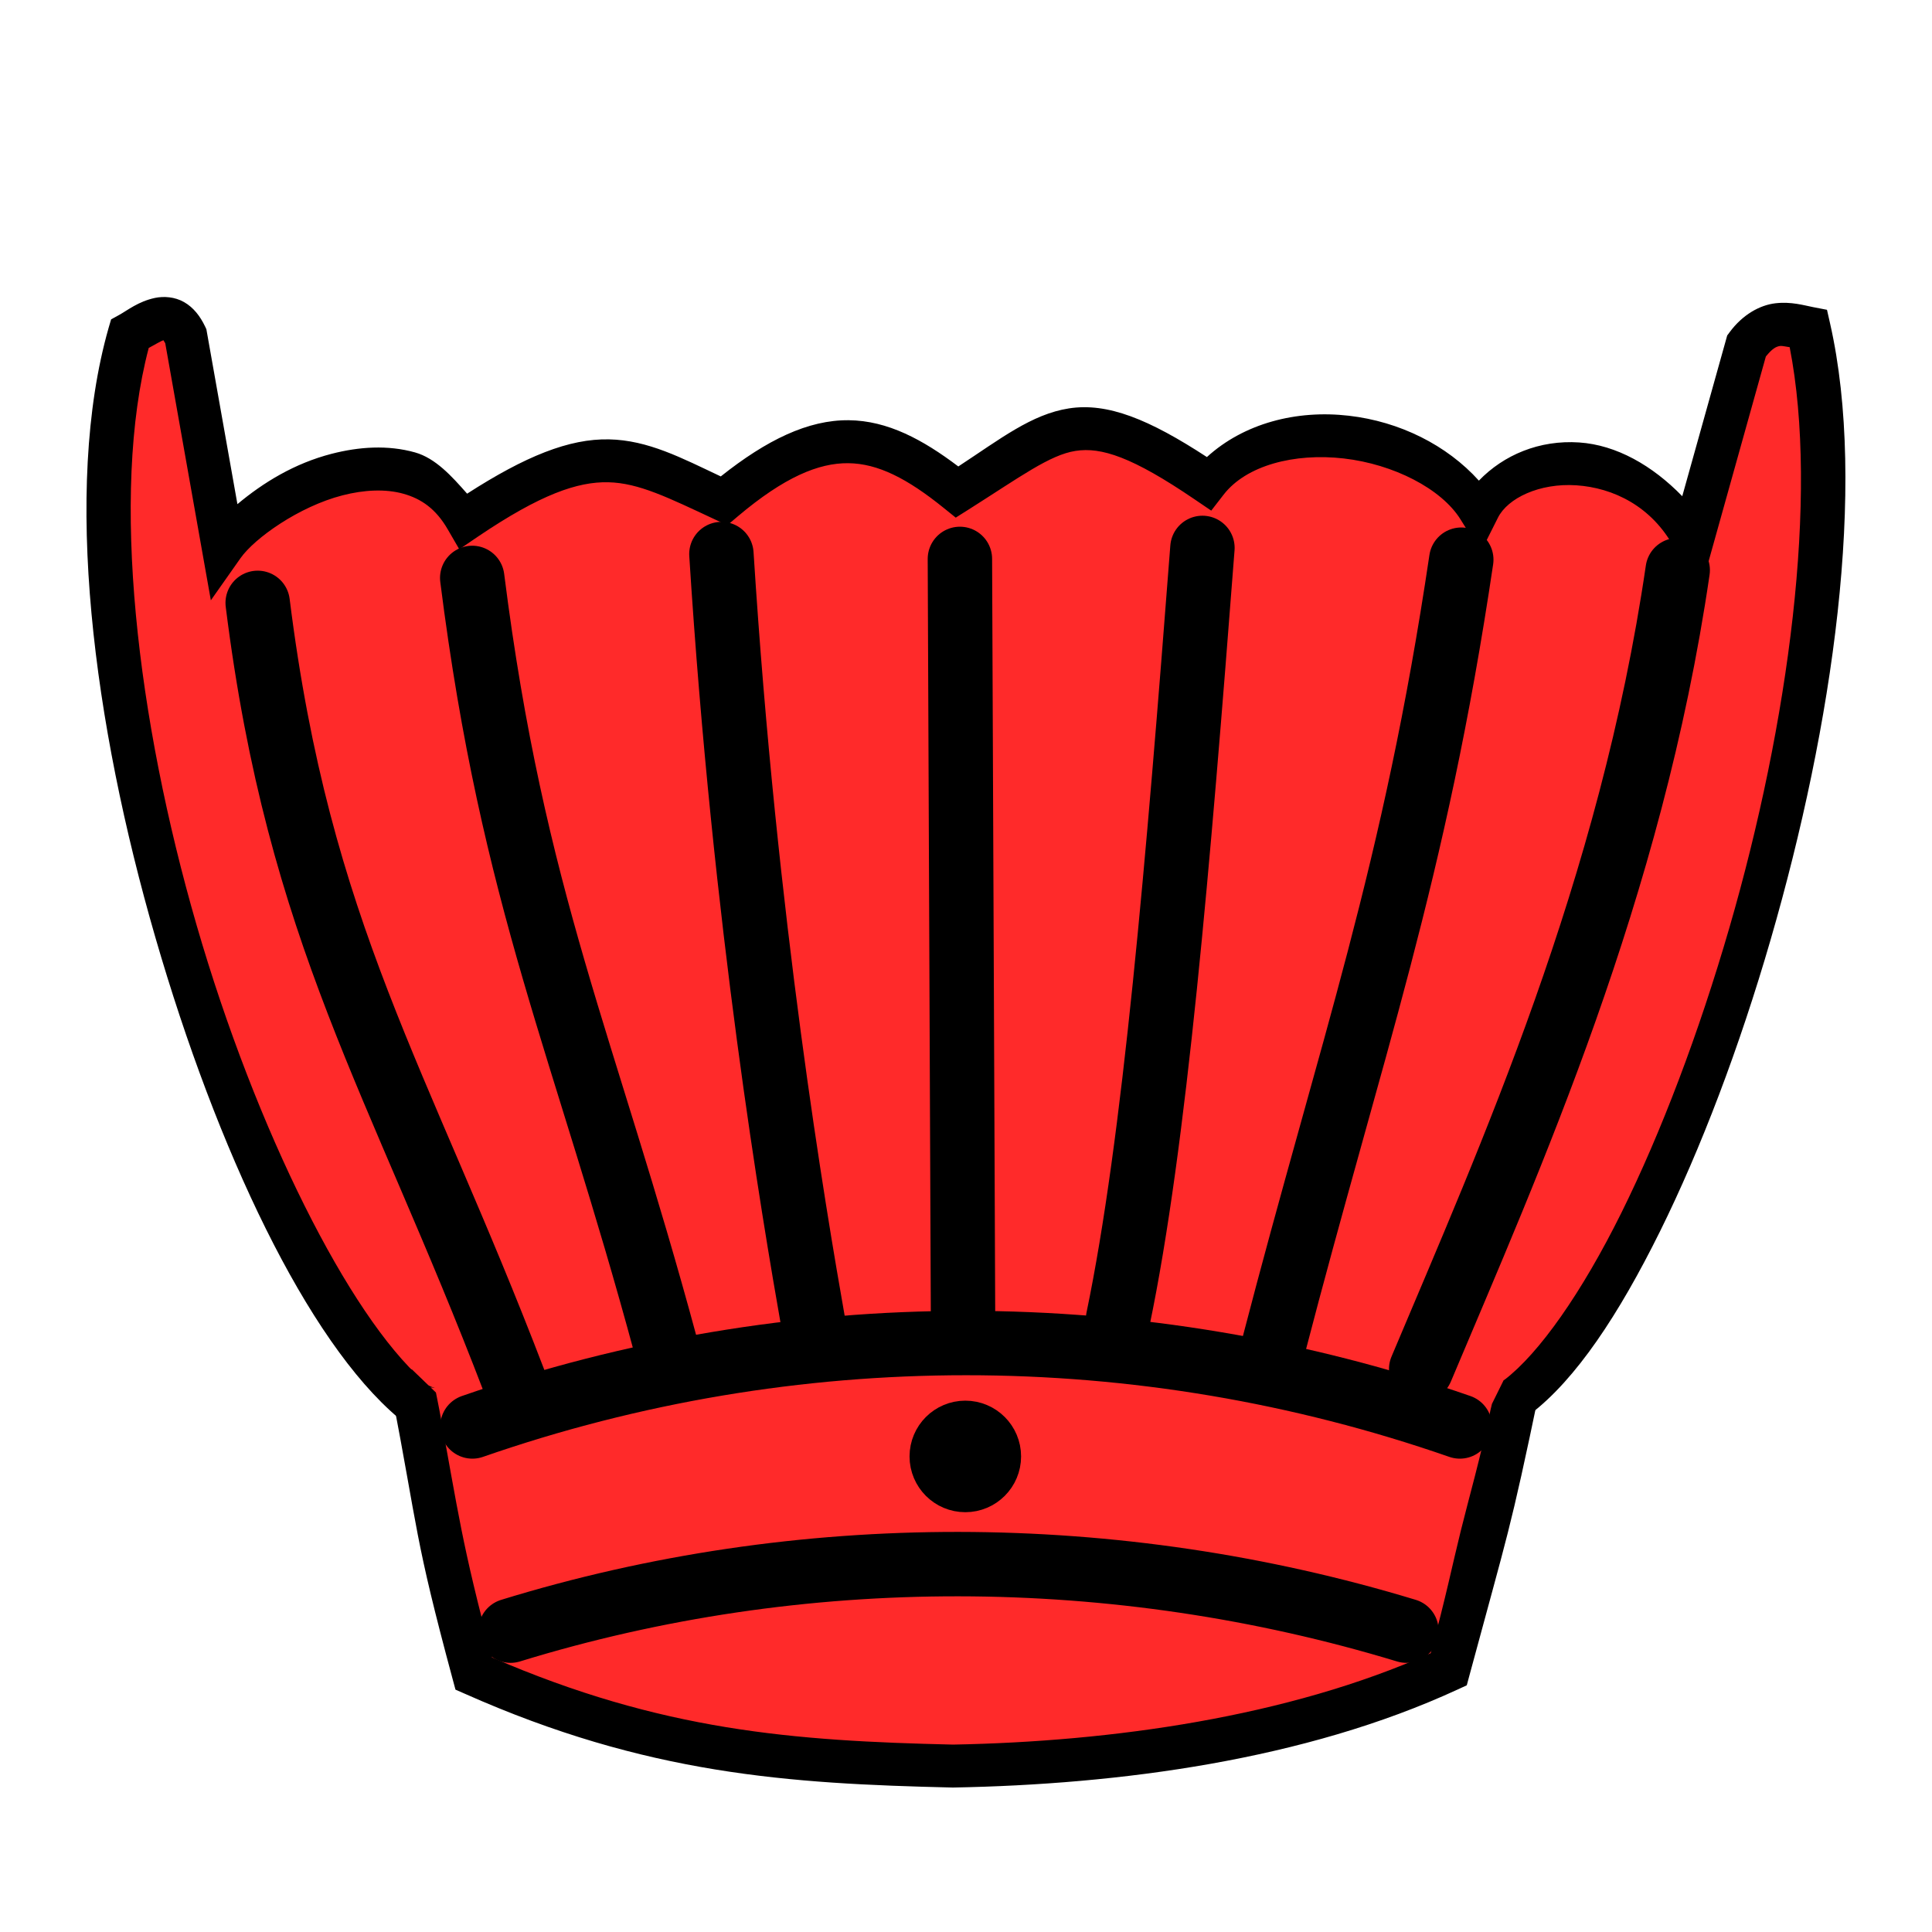
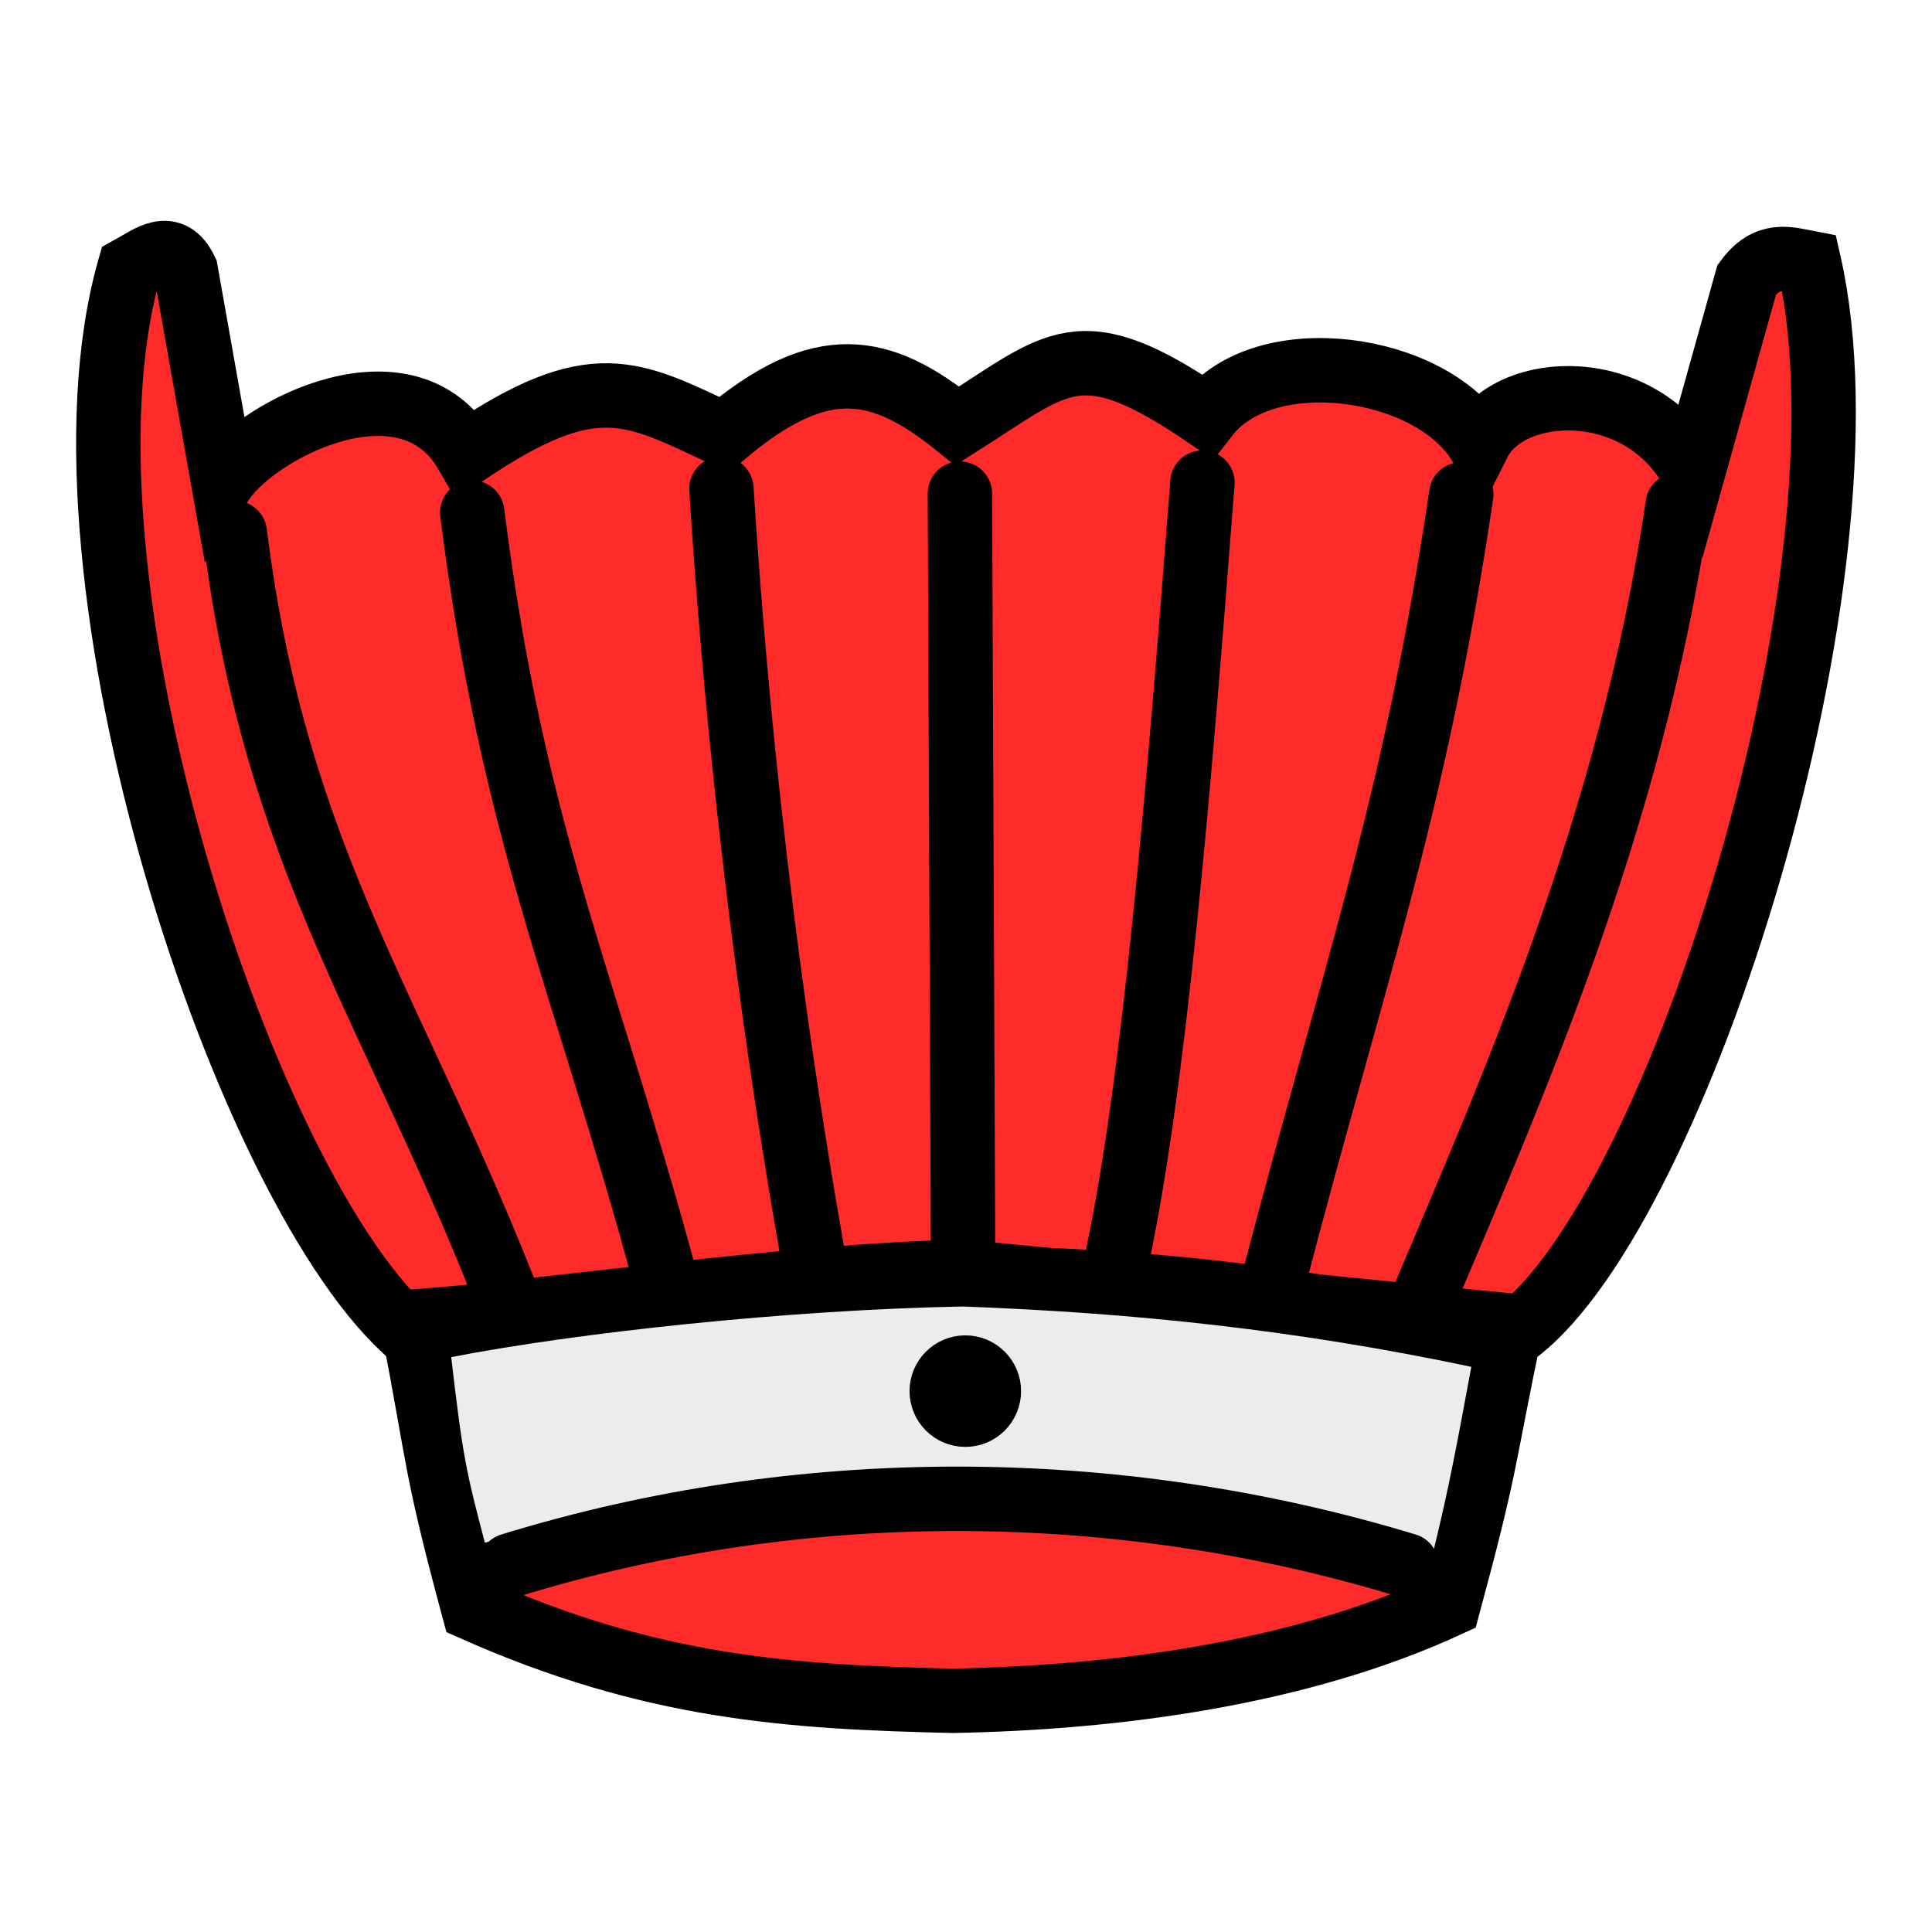
<svg xmlns="http://www.w3.org/2000/svg" id="svg9344" version="1.1" height="45" width="45">
  <defs id="defs9348" />
-   <g id="g1531" transform="translate(-57.827,8.094675)">
-     <path style="color:#000000;font-style:normal;font-variant:normal;font-weight:normal;font-stretch:normal;font-size:medium;line-height:normal;font-family:sans-serif;font-variant-ligatures:normal;font-variant-position:normal;font-variant-caps:normal;font-variant-numeric:normal;font-variant-alternates:normal;font-variant-east-asian:normal;font-feature-settings:normal;font-variation-settings:normal;text-indent:0;text-align:start;text-decoration:none;text-decoration-line:none;text-decoration-style:solid;text-decoration-color:#000000;letter-spacing:normal;word-spacing:normal;text-transform:none;writing-mode:lr-tb;direction:ltr;text-orientation:mixed;dominant-baseline:auto;baseline-shift:baseline;text-anchor:start;white-space:normal;shape-padding:0;shape-margin:0;inline-size:0;clip-rule:nonzero;display:inline;overflow:visible;visibility:visible;isolation:auto;mix-blend-mode:normal;color-interpolation:sRGB;color-interpolation-filters:linearRGB;solid-color:#000000;solid-opacity:1;vector-effect:none;fill:#ff2a2a;fill-opacity:1;fill-rule:nonzero;stroke:none;stroke-width:1;stroke-linecap:butt;stroke-linejoin:miter;stroke-miterlimit:4;stroke-dasharray:none;stroke-dashoffset:0;stroke-opacity:1;color-rendering:auto;image-rendering:auto;shape-rendering:auto;text-rendering:auto;enable-background:accumulate;stop-color:#000000;stop-opacity:1" d="M 80.345,24.9 C 76.495,24.806 72.529,25.019 67.433,24.551 63.582,21.308 58.794,6.862 60.839,-0.318 c 0.472,-0.26 0.966,-0.687 1.314,0.045 l 0.868,4.891 c 0.88,-1.252 4.323,-2.961 5.668,-0.634 2.98,-2.012 3.858,-1.433 6.001,-0.434 2.263,-1.911 3.657,-1.641 5.433,-0.203 2.369,-1.499 2.834,-2.253 5.808,-0.228 1.356,-1.757 5.204,-1.205 6.338,0.618 0.709,-1.41 3.777,-1.558 4.99,0.686 l 1.253,-4.481 c 0.484,-0.656 0.967,-0.485 1.451,-0.392 C 101.614,6.82 96.909,21.591 93.171,24.442" id="path1533" />
+   <g id="g1531" transform="translate(-57.827,6.573503)">
+     <path style="color:#000000;font-style:normal;font-variant:normal;font-weight:normal;font-stretch:normal;font-size:medium;line-height:normal;font-family:sans-serif;font-variant-ligatures:normal;font-variant-position:normal;font-variant-caps:normal;font-variant-numeric:normal;font-variant-alternates:normal;font-variant-east-asian:normal;font-feature-settings:normal;font-variation-settings:normal;text-indent:0;text-align:start;text-decoration:none;text-decoration-line:none;text-decoration-style:solid;text-decoration-color:#000000;letter-spacing:normal;word-spacing:normal;text-transform:none;writing-mode:lr-tb;direction:ltr;text-orientation:mixed;dominant-baseline:auto;baseline-shift:baseline;text-anchor:start;white-space:normal;shape-padding:0;shape-margin:0;inline-size:0;clip-rule:nonzero;display:inline;overflow:visible;visibility:visible;isolation:auto;mix-blend-mode:normal;color-interpolation:sRGB;color-interpolation-filters:linearRGB;solid-color:#000000;solid-opacity:1;vector-effect:none;fill:#ff2a2a;fill-opacity:1;fill-rule:nonzero;stroke:#000000;stroke-width:1.5;stroke-linecap:butt;stroke-linejoin:miter;stroke-miterlimit:4;stroke-dasharray:none;stroke-dashoffset:0;stroke-opacity:1;color-rendering:auto;image-rendering:auto;shape-rendering:auto;text-rendering:auto;enable-background:accumulate;stop-color:#000000;stop-opacity:1" d="M 67.433,24.551 C 63.582,21.308 58.794,6.862 60.839,-0.318 c 0.472,-0.26 0.966,-0.687 1.314,0.045 l 0.868,4.891 c 0.88,-1.252 4.323,-2.961 5.668,-0.634 2.98,-2.012 3.858,-1.433 6.001,-0.434 2.263,-1.911 3.657,-1.641 5.433,-0.203 2.369,-1.499 2.834,-2.253 5.808,-0.228 1.356,-1.757 5.204,-1.205 6.338,0.618 0.709,-1.41 3.777,-1.558 4.99,0.686 l 1.253,-4.481 c 0.484,-0.656 0.967,-0.485 1.451,-0.392 C 101.614,6.82 96.909,21.591 93.171,24.442" id="path1533" />
    <path style="color:#000000;font-style:normal;font-variant:normal;font-weight:normal;font-stretch:normal;font-size:medium;line-height:normal;font-family:sans-serif;font-variant-ligatures:normal;font-variant-position:normal;font-variant-caps:normal;font-variant-numeric:normal;font-variant-alternates:normal;font-variant-east-asian:normal;font-feature-settings:normal;font-variation-settings:normal;text-indent:0;text-align:start;text-decoration:none;text-decoration-line:none;text-decoration-style:solid;text-decoration-color:#000000;letter-spacing:normal;word-spacing:normal;text-transform:none;writing-mode:lr-tb;direction:ltr;text-orientation:mixed;dominant-baseline:auto;baseline-shift:baseline;text-anchor:start;white-space:normal;shape-padding:0;shape-margin:0;inline-size:0;clip-rule:nonzero;display:inline;overflow:visible;visibility:visible;isolation:auto;mix-blend-mode:normal;color-interpolation:sRGB;color-interpolation-filters:linearRGB;solid-color:#000000;solid-opacity:1;vector-effect:none;fill:#000000;fill-opacity:1;fill-rule:nonzero;stroke:none;stroke-width:1;stroke-linecap:butt;stroke-linejoin:miter;stroke-miterlimit:4;stroke-dasharray:none;stroke-dashoffset:0;stroke-opacity:1;color-rendering:auto;image-rendering:auto;shape-rendering:auto;text-rendering:auto;enable-background:accumulate;stop-color:#000000;stop-opacity:1" d="m 61.439,-1.156 c -0.393,0.083 -0.643,0.291 -0.842,0.4 l -0.182,0.1 -0.059,0.201 c -1.075,3.774 -0.35,9.22 1.088,14.188 1.438,4.967 3.539,9.41 5.666,11.201 l 0.119,0.102 0.156,0.014 c 13.61,0.509 0.21,-0.369 0.293,-0.99 C 65.966,22.548 63.795,18.249 62.406,13.453 61.022,8.672 60.39,3.423 61.291,0.01 c 0.136,-0.075 0.301,-0.169 0.342,-0.18 9.07e-4,0.001 0.02,0.035 0.043,0.07 l 1.062,5.988 0.691,-0.982 c 0.325,-0.462 1.359,-1.202 2.375,-1.463 0.508,-0.131 1.007,-0.153 1.42,-0.037 0.413,0.116 0.755,0.349 1.031,0.828 l 0.27,0.465 0.443,-0.301 c 1.453,-0.981 2.312,-1.275 3.025,-1.26 0.713,0.015 1.403,0.361 2.484,0.865 L 74.768,4.139 75.012,3.932 c 1.084,-0.915 1.883,-1.245 2.572,-1.238 0.69,0.007 1.374,0.355 2.225,1.043 l 0.279,0.225 0.303,-0.191 c 1.204,-0.762 1.888,-1.27 2.486,-1.363 0.599,-0.094 1.32,0.138 2.773,1.127 l 0.389,0.264 0.289,-0.373 c 0.523,-0.677 1.641,-0.975 2.799,-0.842 1.158,0.133 2.274,0.704 2.719,1.42 l 0.471,0.756 0.4,-0.797 C 92.945,3.508 93.685,3.152 94.543,3.209 c 0.858,0.057 1.757,0.488 2.277,1.451 L 97.408,5.75 98.957,0.209 c 0.145,-0.179 0.235,-0.234 0.338,-0.246 0.043,-0.005 0.152,0.021 0.217,0.029 0.681,3.474 -0.021,8.752 -1.404,13.521 -0.712,2.454 -1.59,4.772 -2.514,6.637 -0.924,1.865 -1.917,3.277 -2.727,3.895 l 0.607,0.795 c 1.06,-0.808 2.056,-2.312 3.014,-4.246 0.958,-1.934 1.854,-4.297 2.58,-6.801 1.452,-5.007 2.249,-10.547 1.385,-14.354 l -0.072,-0.318 -0.322,-0.062 c -0.216,-0.042 -0.508,-0.132 -0.877,-0.09 -0.368,0.042 -0.769,0.267 -1.07,0.676 L 98.057,-0.281 97.01,3.463 C 96.315,2.748 95.475,2.269 94.609,2.211 93.682,2.149 92.851,2.501 92.273,3.1 91.526,2.272 90.429,1.724 89.24,1.588 88.021,1.448 86.799,1.766 85.938,2.551 84.59,1.671 83.624,1.277 82.723,1.418 81.852,1.554 81.121,2.133 80.148,2.77 79.322,2.146 78.505,1.702 77.594,1.693 76.652,1.684 75.687,2.15 74.615,3.002 73.698,2.569 72.921,2.158 72.014,2.139 71.082,2.119 70.06,2.533 68.707,3.404 68.345,2.992 67.969,2.577 67.494,2.443 c -0.638,-0.179 -1.307,-0.131 -1.938,0.031 -0.872,0.224 -1.6,0.673 -2.199,1.174 l -0.723,-4.074 -0.029,-0.062 c -0.115,-0.241 -0.27,-0.444 -0.49,-0.57 -0.22,-0.126 -0.479,-0.139 -0.676,-0.098 z" id="path1535" />
  </g>
-   <path style="color:#000000;font-style:normal;font-variant:normal;font-weight:normal;font-stretch:normal;font-size:medium;line-height:normal;font-family:sans-serif;font-variant-ligatures:normal;font-variant-position:normal;font-variant-caps:normal;font-variant-numeric:normal;font-variant-alternates:normal;font-variant-east-asian:normal;font-feature-settings:normal;font-variation-settings:normal;text-indent:0;text-align:start;text-decoration:none;text-decoration-line:none;text-decoration-style:solid;text-decoration-color:#000000;letter-spacing:normal;word-spacing:normal;text-transform:none;writing-mode:lr-tb;direction:ltr;text-orientation:mixed;dominant-baseline:auto;baseline-shift:baseline;text-anchor:start;white-space:normal;shape-padding:0;shape-margin:0;inline-size:0;clip-rule:nonzero;display:inline;overflow:visible;visibility:visible;isolation:auto;mix-blend-mode:normal;color-interpolation:sRGB;color-interpolation-filters:linearRGB;solid-color:#000000;solid-opacity:1;vector-effect:none;fill:#ff2a2a;fill-opacity:1;fill-rule:nonzero;stroke:none;stroke-width:1;stroke-linecap:butt;stroke-linejoin:miter;stroke-miterlimit:4;stroke-dasharray:none;stroke-dashoffset:0;stroke-opacity:1;color-rendering:auto;image-rendering:auto;shape-rendering:auto;text-rendering:auto;enable-background:accumulate;stop-color:#000000" d="m 9.606,32.304 c 0.644,3.347 0.521,3.344 1.423,6.692 4.151,1.846 7.358,2.052 11.167,2.14 3.809,-0.071 8.076,-0.636 11.543,-2.238 0.902,-3.347 0.935,-3.29 1.622,-6.594 l -12.856,0.44 z" id="path1527" />
-   <path id="path1529" style="color:#000000;font-style:normal;font-variant:normal;font-weight:normal;font-stretch:normal;font-size:medium;line-height:normal;font-family:sans-serif;font-variant-ligatures:normal;font-variant-position:normal;font-variant-caps:normal;font-variant-numeric:normal;font-variant-alternates:normal;font-variant-east-asian:normal;font-feature-settings:normal;font-variation-settings:normal;text-indent:0;text-align:start;text-decoration:none;text-decoration-line:none;text-decoration-style:solid;text-decoration-color:#000000;letter-spacing:normal;word-spacing:normal;text-transform:none;writing-mode:lr-tb;direction:ltr;text-orientation:mixed;dominant-baseline:auto;baseline-shift:baseline;text-anchor:start;white-space:normal;shape-padding:0;shape-margin:0;inline-size:0;clip-rule:nonzero;display:inline;overflow:visible;visibility:visible;isolation:auto;mix-blend-mode:normal;color-interpolation:sRGB;color-interpolation-filters:linearRGB;solid-color:#000000;solid-opacity:1;vector-effect:none;fill:#000000;fill-opacity:1;fill-rule:nonzero;stroke:none;stroke-width:1;stroke-linecap:butt;stroke-linejoin:miter;stroke-miterlimit:4;stroke-dasharray:none;stroke-dashoffset:0;stroke-opacity:1;color-rendering:auto;image-rendering:auto;shape-rendering:auto;text-rendering:auto;enable-background:accumulate;stop-color:#000000" d="M 9.596,31.898 8.998,31.781 9.115,32.398 C 9.757,35.734 9.642,35.767 10.547,39.125 l 0.062,0.23 0.219,0.096 c 4.226,1.879 7.537,2.095 11.357,2.184 h 0.012 0.01 c 3.852,-0.071 8.175,-0.635 11.744,-2.283 l 0.213,-0.098 0.061,-0.227 c 0.901,-3.343 0.941,-3.314 1.629,-6.623 l 0.129,-0.623 -0.96,0.366 -0.273,0.553 -0.03,0.126 c -0.247,1.17 -0.5,2.039 -0.695,2.828 v 0.008 h -0.002 c -0.197,0.793 -0.337,1.506 -0.699,2.844 -3.331,1.488 -7.432,2.06 -11.125,2.129 -3.716,-0.086 -6.786,-0.318 -10.738,-2.029 -0.714,-2.678 -0.781,-3.359 -1.23,-5.781 l -0.077,-0.39 z" />
-   <path id="path7051" d="m 10.999,13.461 c 0.953,7.534 2.616,10.879 4.509,17.895" style="fill:none;fill-opacity:1;stroke:#000000;stroke-width:1.5;stroke-linecap:round;stroke-linejoin:miter;stroke-miterlimit:4;stroke-dasharray:none;stroke-opacity:1" />
-   <path id="path7053" d="m 34.036,13.036 c -1.093,7.362 -2.552,11.309 -4.381,18.35" style="fill:none;fill-opacity:1;stroke:#000000;stroke-width:1.5;stroke-linecap:round;stroke-linejoin:miter;stroke-miterlimit:4;stroke-dasharray:none;stroke-opacity:1" />
-   <path id="path7088" d="m 28.007,12.762 c -0.566,7.362 -1.114,13.868 -1.966,17.963" style="fill:none;fill-opacity:1;stroke:#000000;stroke-width:1.5;stroke-linecap:round;stroke-linejoin:miter;stroke-miterlimit:4;stroke-dasharray:none;stroke-opacity:1" />
-   <path style="fill:none;fill-opacity:1;stroke:#000000;stroke-width:1.5;stroke-linecap:round;stroke-linejoin:miter;stroke-miterlimit:4;stroke-dasharray:none;stroke-opacity:1" d="m 16.803,12.905 c 0.546,8.628 1.686,15.336 2.144,17.938" id="path7090" />
-   <path id="path7092" d="M 22.431,30.746 22.358,13.018" style="fill:none;fill-opacity:1;stroke:#000000;stroke-width:1.5;stroke-linecap:round;stroke-linejoin:miter;stroke-miterlimit:4;stroke-dasharray:none;stroke-opacity:1" />
-   <path id="path7051-0" d="m 6.002,14.042 c 0.967,7.726 3.273,11.069 5.974,18.128" style="display:inline;fill:none;fill-opacity:1;stroke:#000000;stroke-width:1.5;stroke-linecap:round;stroke-linejoin:miter;stroke-miterlimit:4;stroke-dasharray:none;stroke-opacity:1" />
-   <path style="display:inline;fill:none;fill-opacity:1;stroke:#000000;stroke-width:1.5;stroke-linecap:round;stroke-linejoin:miter;stroke-miterlimit:4;stroke-dasharray:none;stroke-opacity:1" d="M 39.077,13.28 C 37.989,20.726 35.167,26.983 33.102,31.889" id="path7645" />
-   <path id="path9340-5" stroke="#ececec" fill="none" d="m 11.003,33.225 c 7.448,-2.591 15.552,-2.591 23,0" style="stroke-width:1.5;stroke-linecap:round;stroke-linejoin:round;stroke-miterlimit:4;stroke-dasharray:none;stroke:#000000" />
-   <path style="stroke-width:1.5;stroke-linecap:round;stroke-linejoin:round;stroke-miterlimit:4;stroke-dasharray:none;stroke:#000000" d="m 11.892,37.981 c 6.757,-2.081 14.109,-2.052 20.866,0" fill="none" stroke="#ececec" id="path1764" />
-   <circle style="fill:#000000;fill-opacity:1;stroke:#000000;stroke-width:1;stroke-linecap:round;stroke-linejoin:round;stroke-miterlimit:4;stroke-dasharray:none;stroke-opacity:1" id="path1766" cx="22.484" cy="33.923" r="0.799" />
+   <path style="color:#000000;font-style:normal;font-variant:normal;font-weight:normal;font-stretch:normal;font-size:medium;line-height:normal;font-family:sans-serif;font-variant-ligatures:normal;font-variant-position:normal;font-variant-caps:normal;font-variant-numeric:normal;font-variant-alternates:normal;font-variant-east-asian:normal;font-feature-settings:normal;font-variation-settings:normal;text-indent:0;text-align:start;text-decoration:none;text-decoration-line:none;text-decoration-style:solid;text-decoration-color:#000000;letter-spacing:normal;word-spacing:normal;text-transform:none;writing-mode:lr-tb;direction:ltr;text-orientation:mixed;dominant-baseline:auto;baseline-shift:baseline;text-anchor:start;white-space:normal;shape-padding:0;shape-margin:0;inline-size:0;clip-rule:nonzero;display:inline;overflow:visible;visibility:visible;isolation:auto;mix-blend-mode:normal;color-interpolation:sRGB;color-interpolation-filters:linearRGB;solid-color:#000000;solid-opacity:1;vector-effect:none;fill:#ff2a2a;fill-opacity:1;fill-rule:nonzero;stroke:#000000;stroke-width:1.5;stroke-linecap:butt;stroke-linejoin:miter;stroke-miterlimit:4;stroke-dasharray:none;stroke-dashoffset:0;stroke-opacity:1;color-rendering:auto;image-rendering:auto;shape-rendering:auto;text-rendering:auto;enable-background:accumulate;stop-color:#000000" d="m 9.606,30.783 c 0.644,3.347 0.521,3.344 1.423,6.692 4.151,1.846 7.358,2.052 11.167,2.14 3.809,-0.071 8.076,-0.636 11.543,-2.238 0.902,-3.347 0.766,-3.196 1.453,-6.5 L 22.451,29.623 c -4.105,0.077 -9.754,0.95 -12.844,1.16 z" id="path1527" />
+   <path id="path1529" style="color:#000000;font-style:normal;font-variant:normal;font-weight:normal;font-stretch:normal;font-size:medium;line-height:normal;font-family:sans-serif;font-variant-ligatures:normal;font-variant-position:normal;font-variant-caps:normal;font-variant-numeric:normal;font-variant-alternates:normal;font-variant-east-asian:normal;font-feature-settings:normal;font-variation-settings:normal;text-indent:0;text-align:start;text-decoration:none;text-decoration-line:none;text-decoration-style:solid;text-decoration-color:#000000;letter-spacing:normal;word-spacing:normal;text-transform:none;writing-mode:lr-tb;direction:ltr;text-orientation:mixed;dominant-baseline:auto;baseline-shift:baseline;text-anchor:start;white-space:normal;shape-padding:0;shape-margin:0;inline-size:0;clip-rule:nonzero;display:inline;overflow:visible;visibility:visible;isolation:auto;mix-blend-mode:normal;color-interpolation:sRGB;color-interpolation-filters:linearRGB;solid-color:#000000;solid-opacity:1;vector-effect:none;fill:#000000;fill-opacity:1;fill-rule:nonzero;stroke:none;stroke-width:1;stroke-linecap:butt;stroke-linejoin:miter;stroke-miterlimit:4;stroke-dasharray:none;stroke-dashoffset:0;stroke-opacity:1;color-rendering:auto;image-rendering:auto;shape-rendering:auto;text-rendering:auto;enable-background:accumulate;stop-color:#000000" d="m 9.596,30.377 -0.598,-0.116 0.117,0.617 c 0.642,3.336 0.526,3.368 1.432,6.727 l 0.062,0.23 0.219,0.096 c 4.226,1.879 7.537,2.095 11.357,2.184 h 0.012 0.01 c 3.852,-0.071 8.175,-0.635 11.744,-2.283 l 0.213,-0.098 0.061,-0.227 c 0.901,-3.343 0.941,-3.314 1.629,-6.623 l 0.129,-0.623 -0.96,0.366 -0.273,0.553 -0.03,0.126 c -0.247,1.17 -0.5,2.039 -0.695,2.828 v 0.008 h -0.002 c -0.197,0.793 -0.337,1.506 -0.699,2.844 -3.331,1.488 -7.432,2.06 -11.125,2.129 -3.716,-0.086 -6.786,-0.318 -10.738,-2.029 -0.714,-2.678 -0.781,-3.359 -1.23,-5.781 l -0.077,-0.39 z" />
+   <path id="path7051" d="m 10.999,11.94 c 0.953,7.534 2.616,10.879 4.509,17.895" style="fill:none;fill-opacity:1;stroke:#000000;stroke-width:1.5;stroke-linecap:round;stroke-linejoin:miter;stroke-miterlimit:4;stroke-dasharray:none;stroke-opacity:1" />
+   <path id="path7053" d="m 34.036,11.515 c -1.093,7.362 -2.552,11.309 -4.381,18.35" style="fill:none;fill-opacity:1;stroke:#000000;stroke-width:1.5;stroke-linecap:round;stroke-linejoin:miter;stroke-miterlimit:4;stroke-dasharray:none;stroke-opacity:1" />
+   <path id="path7088" d="M 28.007,11.241 C 27.441,18.603 26.893,25.109 26.041,29.203" style="fill:none;fill-opacity:1;stroke:#000000;stroke-width:1.5;stroke-linecap:round;stroke-linejoin:miter;stroke-miterlimit:4;stroke-dasharray:none;stroke-opacity:1" />
+   <path style="fill:none;fill-opacity:1;stroke:#000000;stroke-width:1.5;stroke-linecap:round;stroke-linejoin:miter;stroke-miterlimit:4;stroke-dasharray:none;stroke-opacity:1" d="m 16.803,11.384 c 0.546,8.628 1.686,15.336 2.144,17.938" id="path7090" />
+   <path id="path7092" d="M 22.431,29.225 22.358,11.497" style="fill:none;fill-opacity:1;stroke:#000000;stroke-width:1.5;stroke-linecap:round;stroke-linejoin:miter;stroke-miterlimit:4;stroke-dasharray:none;stroke-opacity:1" />
+   <path id="path7051-0" d="M 5.47,12.414 C 6.437,20.139 9.275,23.59 11.976,30.649" style="display:inline;fill:none;fill-opacity:1;stroke:#000000;stroke-width:1.5;stroke-linecap:round;stroke-linejoin:miter;stroke-miterlimit:4;stroke-dasharray:none;stroke-opacity:1" />
+   <path style="display:inline;fill:none;fill-opacity:1;stroke:#000000;stroke-width:1.5;stroke-linecap:round;stroke-linejoin:miter;stroke-miterlimit:4;stroke-dasharray:none;stroke-opacity:1" d="m 39.077,11.759 c -1.089,7.446 -3.91,13.703 -5.975,18.61" id="path7645" />
+   <path id="path9340-5" stroke="#ececec" fill="none" d="M 9.725,31.118 C 17.279,29.698 24.798,28.953 34.802,31.224" style="stroke:#000000;stroke-width:1.5;stroke-linecap:round;stroke-linejoin:round;stroke-miterlimit:4;stroke-dasharray:none" />
+   <path style="color:#000000;font-style:normal;font-variant:normal;font-weight:normal;font-stretch:normal;font-size:medium;line-height:normal;font-family:sans-serif;font-variant-ligatures:normal;font-variant-position:normal;font-variant-caps:normal;font-variant-numeric:normal;font-variant-alternates:normal;font-variant-east-asian:normal;font-feature-settings:normal;font-variation-settings:normal;text-indent:0;text-align:start;text-decoration:none;text-decoration-line:none;text-decoration-style:solid;text-decoration-color:#000000;letter-spacing:normal;word-spacing:normal;text-transform:none;writing-mode:lr-tb;direction:ltr;text-orientation:mixed;dominant-baseline:auto;baseline-shift:baseline;text-anchor:start;white-space:normal;shape-padding:0;shape-margin:0;inline-size:0;clip-rule:nonzero;display:inline;overflow:visible;visibility:visible;isolation:auto;mix-blend-mode:normal;color-interpolation:sRGB;color-interpolation-filters:linearRGB;solid-color:#000000;solid-opacity:1;vector-effect:none;fill:#ececec;fill-opacity:1;fill-rule:nonzero;stroke:none;stroke-width:1.5;stroke-linecap:butt;stroke-linejoin:miter;stroke-miterlimit:4;stroke-dasharray:none;stroke-dashoffset:0;stroke-opacity:1;color-rendering:auto;image-rendering:auto;shape-rendering:auto;text-rendering:auto;enable-background:accumulate;stop-color:#000000" d="m 10.51,31.611 c 0.267,2.312 0.352,2.685 0.783,4.319 8.245,-1.672 15.59,-1.275 22.089,0.222 0.375,-1.54 0.54,-2.443 0.888,-4.316 -4.104,-0.864 -7.84,-1.256 -11.839,-1.405 -4.105,0.077 -9,0.612 -11.922,1.179 z" id="path3429" />
+   <path style="stroke:#000000;stroke-width:1.5;stroke-linecap:round;stroke-linejoin:round;stroke-miterlimit:4;stroke-dasharray:none" d="m 11.892,36.46 c 6.757,-2.081 14.109,-2.052 20.866,0" fill="none" stroke="#ececec" id="path1764" />
+   <circle style="fill:#000000;fill-opacity:1;stroke:#000000;stroke-width:1;stroke-linecap:round;stroke-linejoin:round;stroke-miterlimit:4;stroke-dasharray:none;stroke-opacity:1" id="path1766" cx="22.484" cy="32.402" r="0.799" />
</svg>
